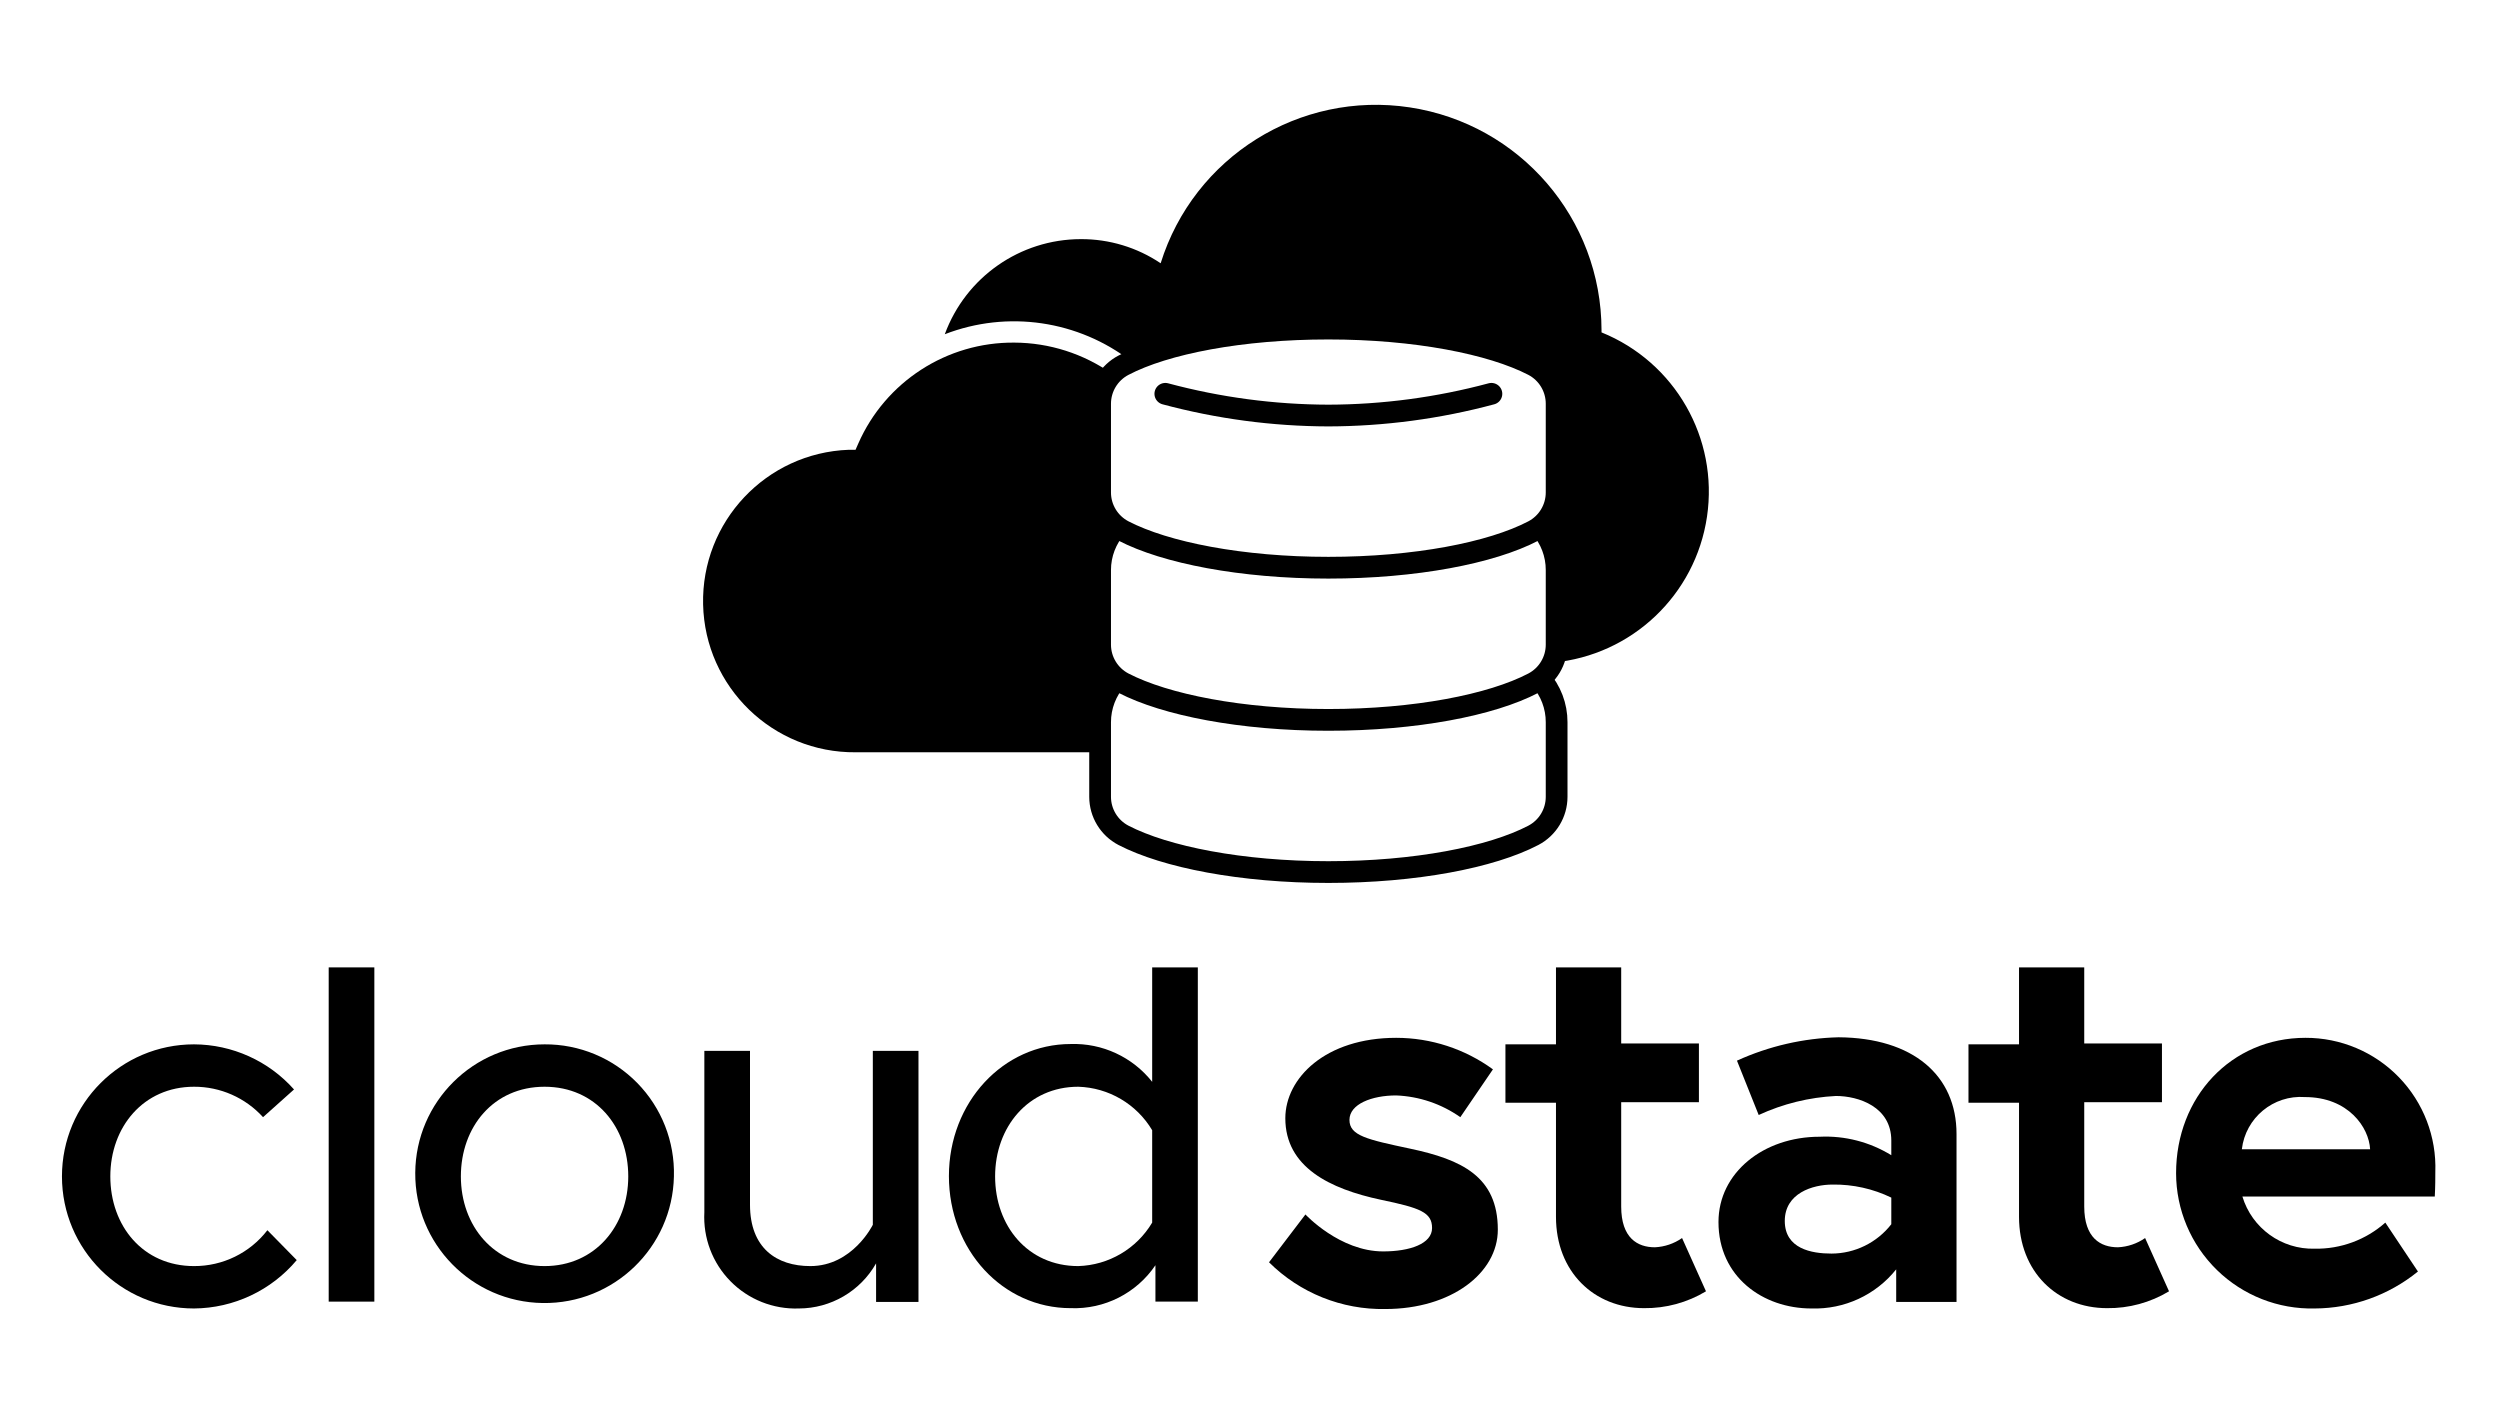
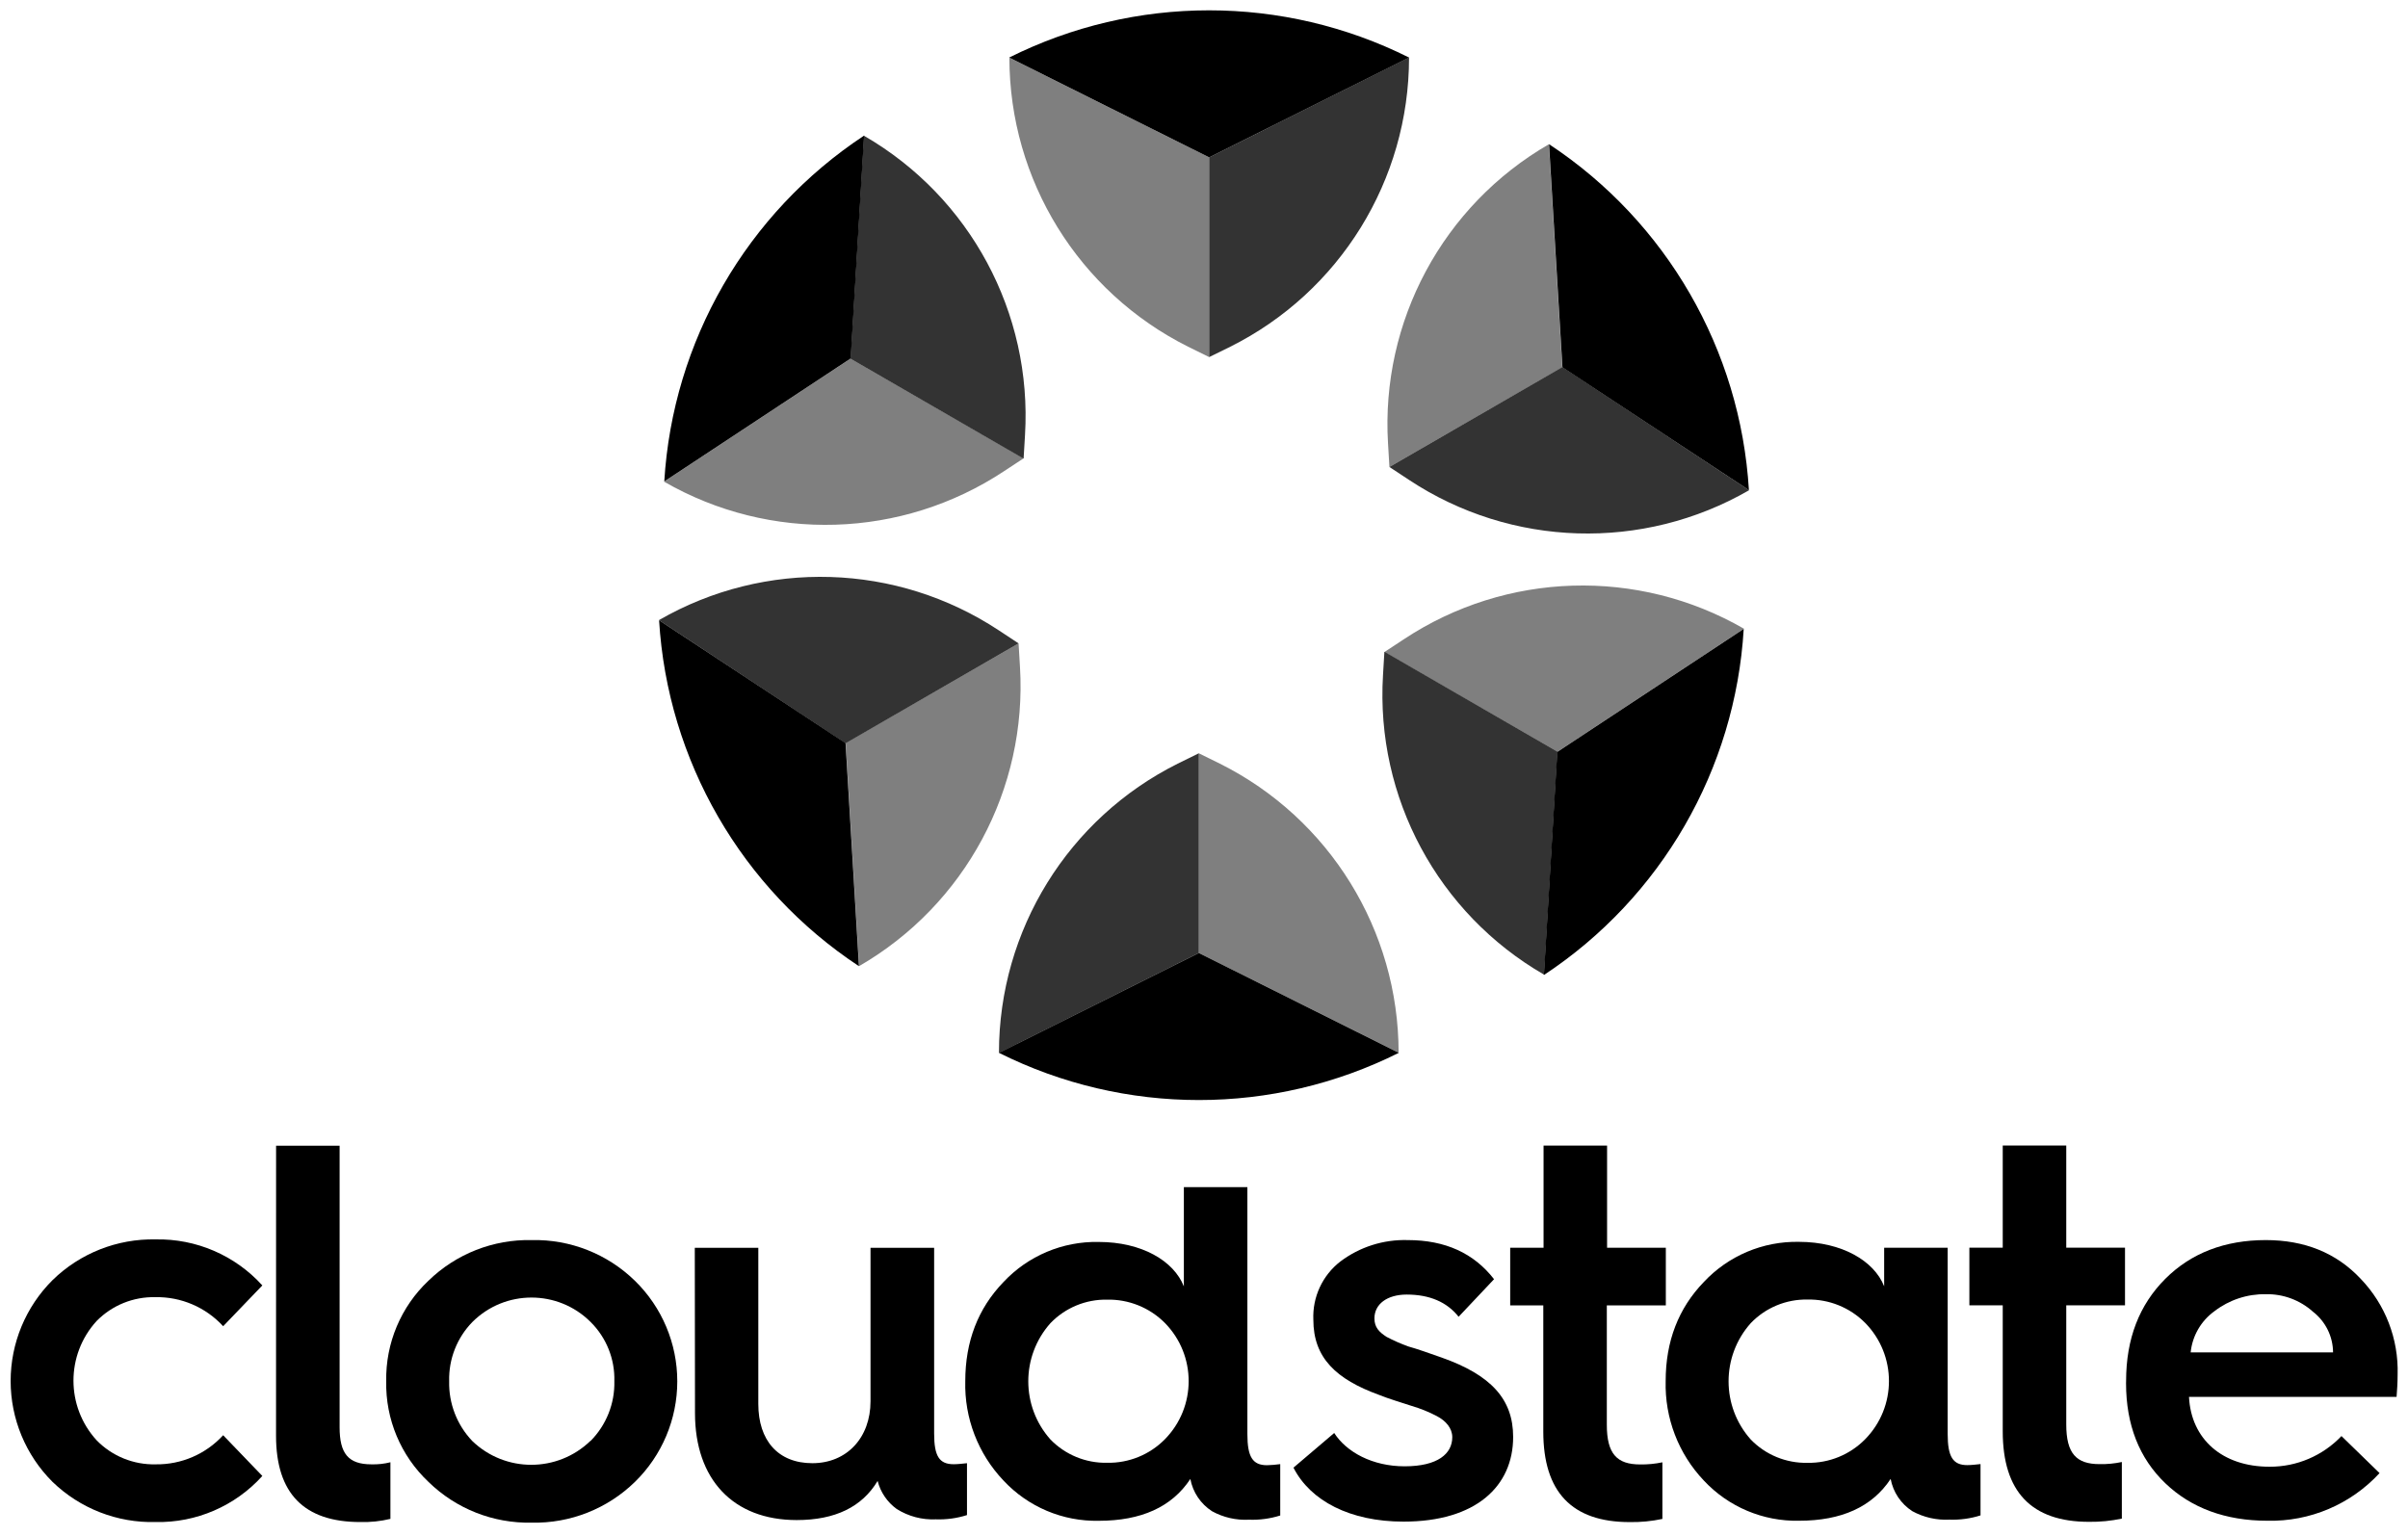
- <svg xmlns="http://www.w3.org/2000/svg" viewBox="0 0 230 130">
-   <g id="Layer_1" data-name="Layer 1">
-     <g id="text">
-       <path d="M27.3,115.93a12.46,12.46,0,0,1-9.45,4.45,12.15,12.15,0,0,1,0-24.3,12.38,12.38,0,0,1,9.2,4.15l-2.85,2.55a8.54,8.54,0,0,0-6.35-2.8c-4.65,0-7.7,3.7-7.7,8.25s3,8.25,7.7,8.25a8.48,8.48,0,0,0,6.75-3.3Z" />
-       <path d="M30.24,89h4.2v30.75h-4.2Z" />
-       <path d="M62,108.23A11.9,11.9,0,1,1,50.1,96.08,11.83,11.83,0,0,1,62,108.23Zm-4.2,0c0-4.55-3-8.25-7.7-8.25s-7.7,3.7-7.7,8.25,3.05,8.25,7.7,8.25S57.8,112.78,57.8,108.23Z" />
-       <path d="M64.8,111.53V96.68H69v14.15c0,4,2.45,5.65,5.55,5.65,3.9,0,5.75-3.8,5.75-3.8v-16h4.2v23.1H80.6v-3.55a8.19,8.19,0,0,1-7.1,4.15A8.41,8.41,0,0,1,64.8,111.53Z" />
-       <path d="M106,99.53V89h4.2v30.75H106.3v-3.35a9,9,0,0,1-7.8,3.95c-6.25,0-11.2-5.35-11.2-12.15s5-12.15,11.2-12.15A9.18,9.18,0,0,1,106,99.53Zm0,4.45a8.2,8.2,0,0,0-6.8-4c-4.6,0-7.65,3.7-7.65,8.25s3,8.25,7.65,8.25a8.2,8.2,0,0,0,6.8-4Z" />
-       <path d="M120.1,111.73s3.15,3.4,7.15,3.4c2.45,0,4.5-.7,4.5-2.15s-1.1-1.85-4.7-2.6c-4.7-1-8.8-3-8.8-7.5,0-3.7,3.7-7.4,10.2-7.4a15.13,15.13,0,0,1,8.9,2.9l-3,4.4a11,11,0,0,0-5.9-2c-2.25,0-4.3.8-4.3,2.25s1.6,1.8,5.6,2.65c4.7,1,8.05,2.55,8.05,7.45,0,4-4.3,7.3-10.35,7.3a14.78,14.78,0,0,1-10.7-4.3Z" />
-       <path d="M138.5,96.08h4.65V89h6v7h7.15v5.4h-7.15V111c0,2.9,1.5,3.75,3.1,3.75a4.75,4.75,0,0,0,2.5-.85l2.2,4.9a10.79,10.79,0,0,1-5.7,1.55c-4.6,0-8.1-3.35-8.1-8.4v-10.5H138.5Z" />
-       <path d="M180,104.33v15.45h-5.55v-3a9.59,9.59,0,0,1-7.8,3.6c-4.45,0-8.55-2.9-8.55-7.95,0-4.55,4.15-7.85,9.3-7.85a11.52,11.52,0,0,1,6.6,1.7v-1.35c0-3.1-3-4.1-5.1-4.1a19.24,19.24,0,0,0-7.1,1.75l-2-5a24,24,0,0,1,9.35-2.15C176,95.48,180,98.93,180,104.33Zm-6,8.3v-2.45a12,12,0,0,0-5.4-1.2c-1.85,0-4.4.8-4.4,3.35s2.45,3,4.3,3A7,7,0,0,0,174,112.63Z" />
-       <path d="M181.1,96.08h4.65V89h6v7h7.15v5.4h-7.15V111c0,2.9,1.5,3.75,3.1,3.75a4.75,4.75,0,0,0,2.5-.85l2.2,4.9a10.79,10.79,0,0,1-5.7,1.55c-4.6,0-8.1-3.35-8.1-8.4v-10.5H181.1Z" />
-       <path d="M224.05,107.83c0,.45,0,1.35-.05,2.25H206.3a6.76,6.76,0,0,0,6.65,4.8,9.54,9.54,0,0,0,6.5-2.4l3,4.5a15.18,15.18,0,0,1-9.5,3.4,12.46,12.46,0,0,1-12.75-12.45c0-7,5.05-12.45,11.9-12.45A11.92,11.92,0,0,1,224.05,107.83Zm-6-2.1c-.1-2-2-4.8-6-4.8a5.45,5.45,0,0,0-5.8,4.8Z" />
-     </g>
-     <g id="icon">
-       <path d="M101.21,66.44a6,6,0,0,1,1.53-4h0a4,4,0,0,1-1.53-3.13V52.44a6,6,0,0,1,1.53-4h0a4,4,0,0,1-1.53-3.13V37.15a4,4,0,0,1,1.11-2.75,15.7,15.7,0,0,0-9-2.88,15.54,15.54,0,0,0-14.36,9.29l-.25.57-.62,0a13.92,13.92,0,0,0,.64,27.83h22.51Z" />
-       <path d="M147.34,30.54v-.17a20.75,20.75,0,0,0-40.56-6.15A13.06,13.06,0,0,0,99.43,22a13.35,13.35,0,0,0-12.51,8.75,17.64,17.64,0,0,1,17.19,2.52c4-1.81,10.6-3,18.1-3,8,0,15,1.35,18.86,3.37a4,4,0,0,1,2.14,3.55v8.16a4,4,0,0,1-1.52,3.13,6,6,0,0,1,1.52,4v6.87a4,4,0,0,1-.35,1.61,15.8,15.8,0,0,0,4.48-30.38Z" />
-       <path d="M102.74,62.44a6,6,0,0,0-1.53,4v6.87a4,4,0,0,0,2.15,3.54c3.86,2,10.86,3.38,18.85,3.38s15-1.36,18.86-3.38a4,4,0,0,0,2.14-3.54V66.44a6,6,0,0,0-1.52-4" fill="none" stroke="#000" stroke-linejoin="round" stroke-width="2" />
-       <path d="M102.74,48.44a6,6,0,0,0-1.53,4v6.87a4,4,0,0,0,2.15,3.54c3.86,2,10.86,3.38,18.85,3.38s15-1.36,18.86-3.38a4,4,0,0,0,2.14-3.54V52.44a6,6,0,0,0-1.52-4" fill="none" stroke="#000" stroke-linejoin="round" stroke-width="2" />
-       <path d="M143.21,37.15a4,4,0,0,0-2.14-3.55c-3.86-2-10.86-3.37-18.86-3.37s-15,1.35-18.85,3.37a4,4,0,0,0-2.15,3.55v8.16a4,4,0,0,0,2.15,3.54c3.86,2,10.86,3.38,18.85,3.38s15-1.36,18.86-3.38a4,4,0,0,0,2.14-3.54Z" fill="none" stroke="#000" stroke-linejoin="round" stroke-width="2" />
-       <path d="M137.21,36.23a58.4,58.4,0,0,1-15,2,58.5,58.5,0,0,1-15-2" fill="none" stroke="#000" stroke-linecap="round" stroke-linejoin="round" stroke-width="2" />
-     </g>
+ <svg xmlns="http://www.w3.org/2000/svg" id="cloudstate-logo" viewBox="0 0 464 296">
+   <g id="cloudstate">
+     <path d="M50.55,247.74,43,255.6A17.28,17.28,0,0,0,29.94,250a15.39,15.39,0,0,0-11.32,4.59,17.05,17.05,0,0,0,0,23A15.38,15.38,0,0,0,30,282.22,17.3,17.3,0,0,0,43,276.61l7.55,7.85A26.93,26.93,0,0,1,30,293.34a27.57,27.57,0,0,1-19.89-7.75,27.45,27.45,0,0,1,0-38.86,27.58,27.58,0,0,1,19.88-7.86A27,27,0,0,1,50.55,247.74Z" />
+     <path d="M53.2,220.82H65.44v54.26c0,5,1.63,7.14,6.12,7.14a13.25,13.25,0,0,0,3.67-.4v10.91a22,22,0,0,1-5.82.61c-10.81,0-16.22-5.5-16.22-16.62Z" />
+     <path d="M74.42,266.2a26,26,0,0,1,8.15-19.38A27.66,27.66,0,0,1,102.46,239a27.58,27.58,0,0,1,19.89,7.85,27.09,27.09,0,0,1,0,38.75,27.62,27.62,0,0,1-19.89,7.86,27.62,27.62,0,0,1-19.89-7.85A25.94,25.94,0,0,1,74.42,266.2Zm39.37,11.52a15.83,15.83,0,0,0,4.59-11.52,15.47,15.47,0,0,0-4.59-11.43,16.13,16.13,0,0,0-22.75,0,15.76,15.76,0,0,0-4.49,11.42A16.16,16.16,0,0,0,91,277.72a16.39,16.39,0,0,0,22.75,0Z" />
+     <path d="M133.88,240.49h12.24v30.09c0,7,3.78,11.42,10.41,11.42s11.21-4.9,11.21-11.93V240.49H180v35.8c0,4.38,1,5.91,3.78,5.91.71,0,1.63-.1,2.55-.2v10a17.72,17.72,0,0,1-6,.82,13,13,0,0,1-7.55-2,9.59,9.59,0,0,1-3.67-5.4c-3,5-8.16,7.54-15.6,7.54-12.24,0-19.59-7.85-19.59-20.6Z" />
+     <path d="M228.12,247.93V228.8h12.24v47.59c0,4.39,1,6,3.78,6a23.54,23.54,0,0,0,2.55-.21v9.9a17.76,17.76,0,0,1-6,.81,13.3,13.3,0,0,1-7.14-1.63,9.47,9.47,0,0,1-4.18-6.22c-3.57,5.41-9.48,8.06-17.64,8.06a24.41,24.41,0,0,1-18.36-7.75A26.78,26.78,0,0,1,186,266.19c0-7.65,2.45-14,7.34-19.08a24.44,24.44,0,0,1,18.36-7.75C220,239.36,226.18,243,228.12,247.93Zm-3.67,29.47a16,16,0,0,0,0-22.44,15.26,15.26,0,0,0-11.12-4.48A14.77,14.77,0,0,0,202.42,255a16.85,16.85,0,0,0,0,22.44,14.8,14.8,0,0,0,10.92,4.48A15.2,15.2,0,0,0,224.45,277.4Z" />
+     <path d="M257.09,276.18c2.35,3.67,7.35,6.42,13.57,6.42,6.42,0,9.18-2.45,9.18-5.61,0-1.73-1.23-3.16-3-4.08a26.36,26.36,0,0,0-4.8-1.94c-1.53-.51-4.59-1.42-6.32-2.14-8.26-3-12.65-7.14-12.65-14.48a13.47,13.47,0,0,1,5.2-11.22A20.57,20.57,0,0,1,271.26,239c7.25,0,12.75,2.54,16.63,7.54l-6.83,7.24c-2.25-2.85-5.61-4.28-10-4.28-3.77,0-6.22,1.84-6.22,4.59,0,1.74.92,2.65,2.35,3.57a33,33,0,0,0,4.18,1.84c1.53.41,4.38,1.42,6.42,2.14,9.49,3.36,13.78,8,13.78,15.3,0,9.48-7.14,16.32-21.12,16.32-10.3,0-17.95-4-21.21-10.4Z" />
+     <path d="M297.38,251.59H291V240.47h6.43V220.79h12.24v19.68h11.32v11.12H309.62v23c0,5.61,1.94,7.65,6.43,7.65a19.44,19.44,0,0,0,4.28-.41v10.91a28.07,28.07,0,0,1-6.32.61c-11.12,0-16.63-5.81-16.63-17.43Z" />
+     <path d="M363.06,247.91v-7.44H375.3v35.9c0,4.38,1,6,3.78,6,.71,0,1.63-.1,2.55-.2v9.89a17.72,17.72,0,0,1-6,.82,13.49,13.49,0,0,1-7.14-1.63,9.47,9.47,0,0,1-4.18-6.22c-3.57,5.4-9.48,8.06-17.64,8.06a24.41,24.41,0,0,1-18.36-7.75,26.81,26.81,0,0,1-7.35-19.18c0-7.65,2.45-14,7.34-19.07a24.44,24.44,0,0,1,18.36-7.75C354.9,239.35,361.12,243,363.06,247.91Zm-3.67,29.48a16,16,0,0,0,0-22.44,15.23,15.23,0,0,0-11.12-4.49A14.77,14.77,0,0,0,337.36,255a16.85,16.85,0,0,0,0,22.44,14.77,14.77,0,0,0,10.92,4.49A15.2,15.2,0,0,0,359.39,277.39Z" />
+     <path d="M385.91,251.58h-6.43V240.46h6.43V220.78h12.24v19.68h11.32v11.12H398.15v22.95c0,5.61,1.94,7.65,6.43,7.65a18.8,18.8,0,0,0,4.28-.41v10.91a28.6,28.6,0,0,1-6.32.62c-11.12,0-16.63-5.82-16.63-17.44Z" />
+     <path d="M409.68,266.16c0-8.16,2.55-14.68,7.54-19.68S428.75,239,436.6,239c7.45,0,13.57,2.45,18.26,7.44A25.57,25.57,0,0,1,462,264.93c0,1.53-.1,3-.2,4.29h-40c.41,8.16,6.43,13.46,15.51,13.46a19,19,0,0,0,13.87-5.91l7.34,7.14a28.5,28.5,0,0,1-21.62,9.18c-8.06,0-14.69-2.45-19.68-7.24s-7.55-11.22-7.55-19.28Zm39.88-5.51a10,10,0,0,0-3.88-7.85,13.19,13.19,0,0,0-9.08-3.37,15.81,15.81,0,0,0-9.89,3.27,11.19,11.19,0,0,0-4.59,7.95Z" />
+   </g>
+   <g id="icon">
+     <path d="M231,145.18l4.06,2a62.28,62.28,0,0,1,34.44,55.7h0L231,183.67Z" opacity="0.5" />
+     <path d="M192.53,202.91,231,183.67V145.18l-4.07,2a62.29,62.29,0,0,0-34.44,55.7Z" opacity="0.8" />
+     <path d="M269.54,202.91h0L231,183.67l-38.51,19.24h0A86.1,86.1,0,0,0,269.54,202.91Z" />
+     <path d="M233,68.82l-4.06-2a62.28,62.28,0,0,1-34.44-55.7h0L233,30.33Z" opacity="0.5" />
+     <path d="M271.47,11.09,233,30.33V68.82l4.07-2a62.29,62.29,0,0,0,34.44-55.7Z" opacity="0.8" />
+     <path d="M194.46,11.09h0L233,30.33l38.51-19.24h0A86.1,86.1,0,0,0,194.46,11.09Z" />
+     <path d="M197.24,88.33l-3.8,2.5a62.33,62.33,0,0,1-65.48,2h0l35.93-23.71Z" opacity="0.5" />
+     <path d="M166.47,26.13l-2.58,43,33.35,19.25.27-4.54a62.28,62.28,0,0,0-31-57.66Z" opacity="0.8" />
+     <path d="M128,92.79h0l35.93-23.71,2.58-42.95h0A86.05,86.05,0,0,0,128,92.79Z" />
+     <path d="M266.76,125.67l3.8-2.5a62.33,62.33,0,0,1,65.48-2h0l-35.93,23.71Z" opacity="0.5" />
+     <path d="M297.53,187.87l2.58-43-33.35-19.25-.27,4.54a62.28,62.28,0,0,0,31,57.66Z" opacity="0.8" />
+     <path d="M336,121.21h0l-35.93,23.71-2.58,43h0A86.05,86.05,0,0,0,336,121.21Z" />
+     <path d="M196.27,124l.27,4.53a62.27,62.27,0,0,1-31,57.67h0l-2.58-43Z" opacity="0.5" />
+     <path d="M127,119.54l35.93,23.71L196.27,124l-3.79-2.5a62.33,62.33,0,0,0-65.48-2Z" opacity="0.8" />
+     <path d="M165.51,186.21h0l-2.58-43L127,119.54h0A86.06,86.06,0,0,0,165.51,186.21Z" />
+     <path d="M267.73,90l-.27-4.53a62.27,62.27,0,0,1,31-57.67h0l2.58,43Z" opacity="0.5" />
+     <path d="M337,94.46,301.07,70.75,267.73,90l3.79,2.5a62.33,62.33,0,0,0,65.48,2Z" opacity="0.8" />
+     <path d="M298.49,27.79h0l2.58,43L337,94.46h0A86.06,86.06,0,0,0,298.49,27.79Z" />
  </g>
</svg>
